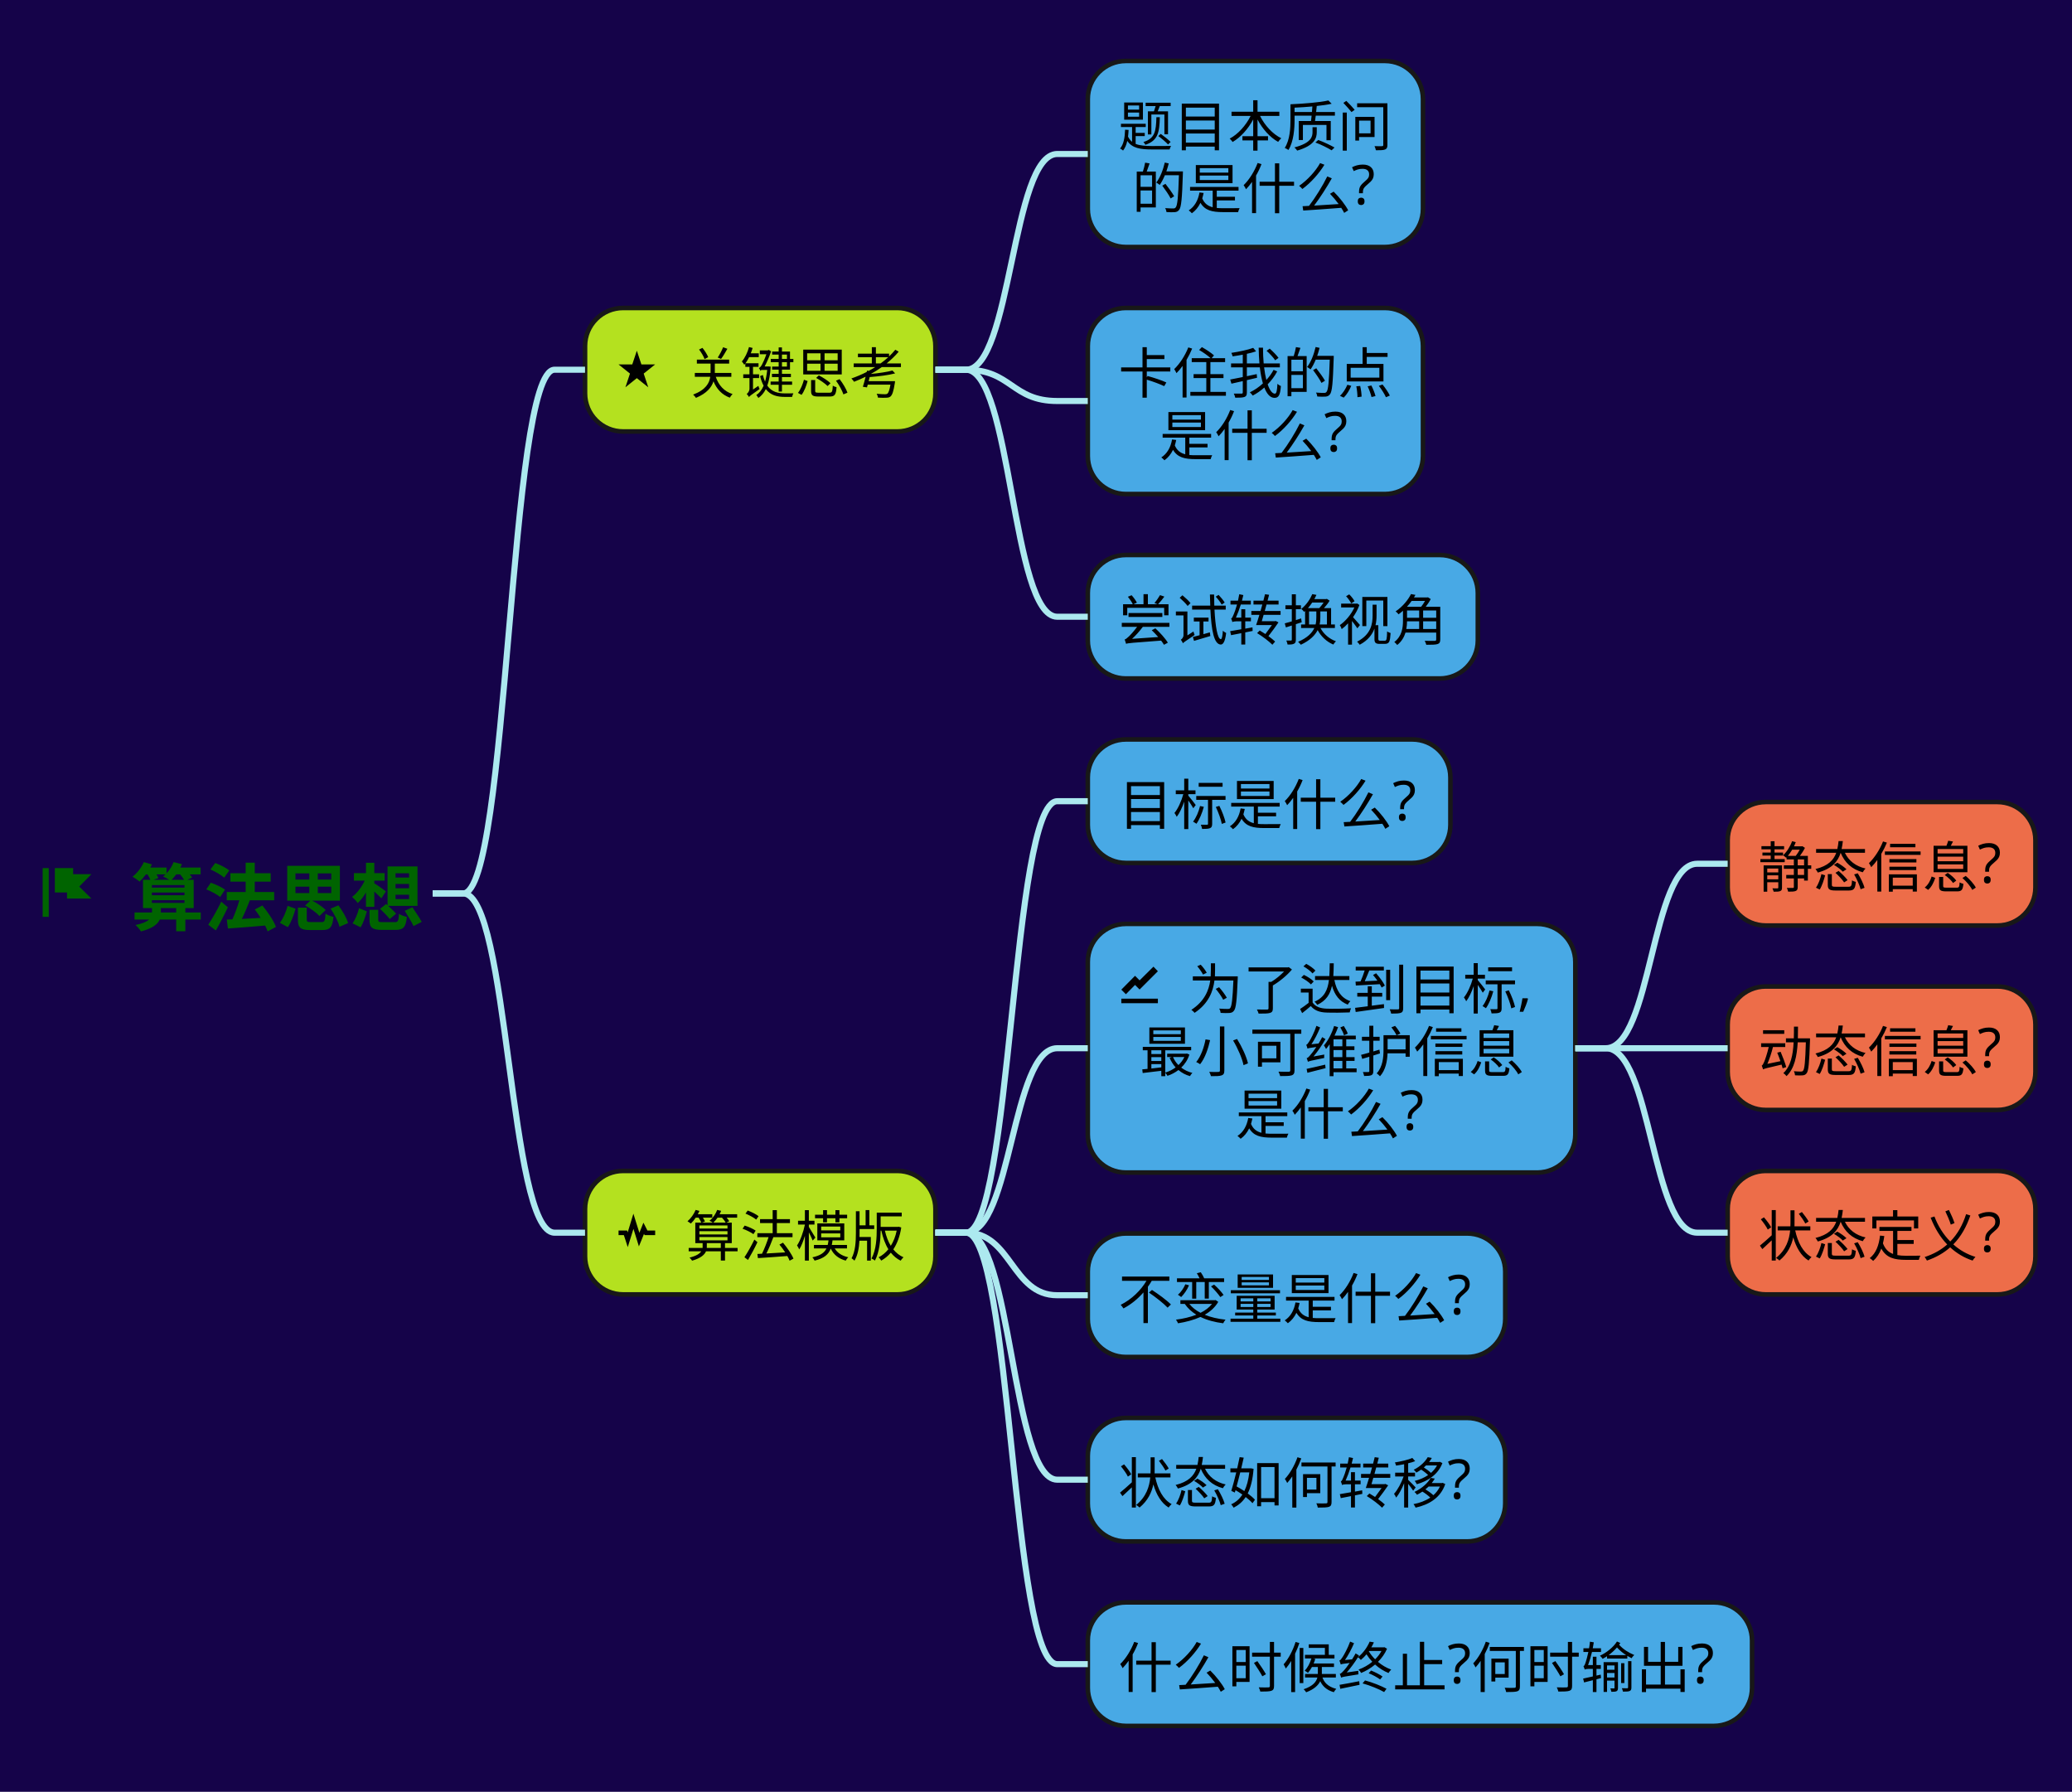
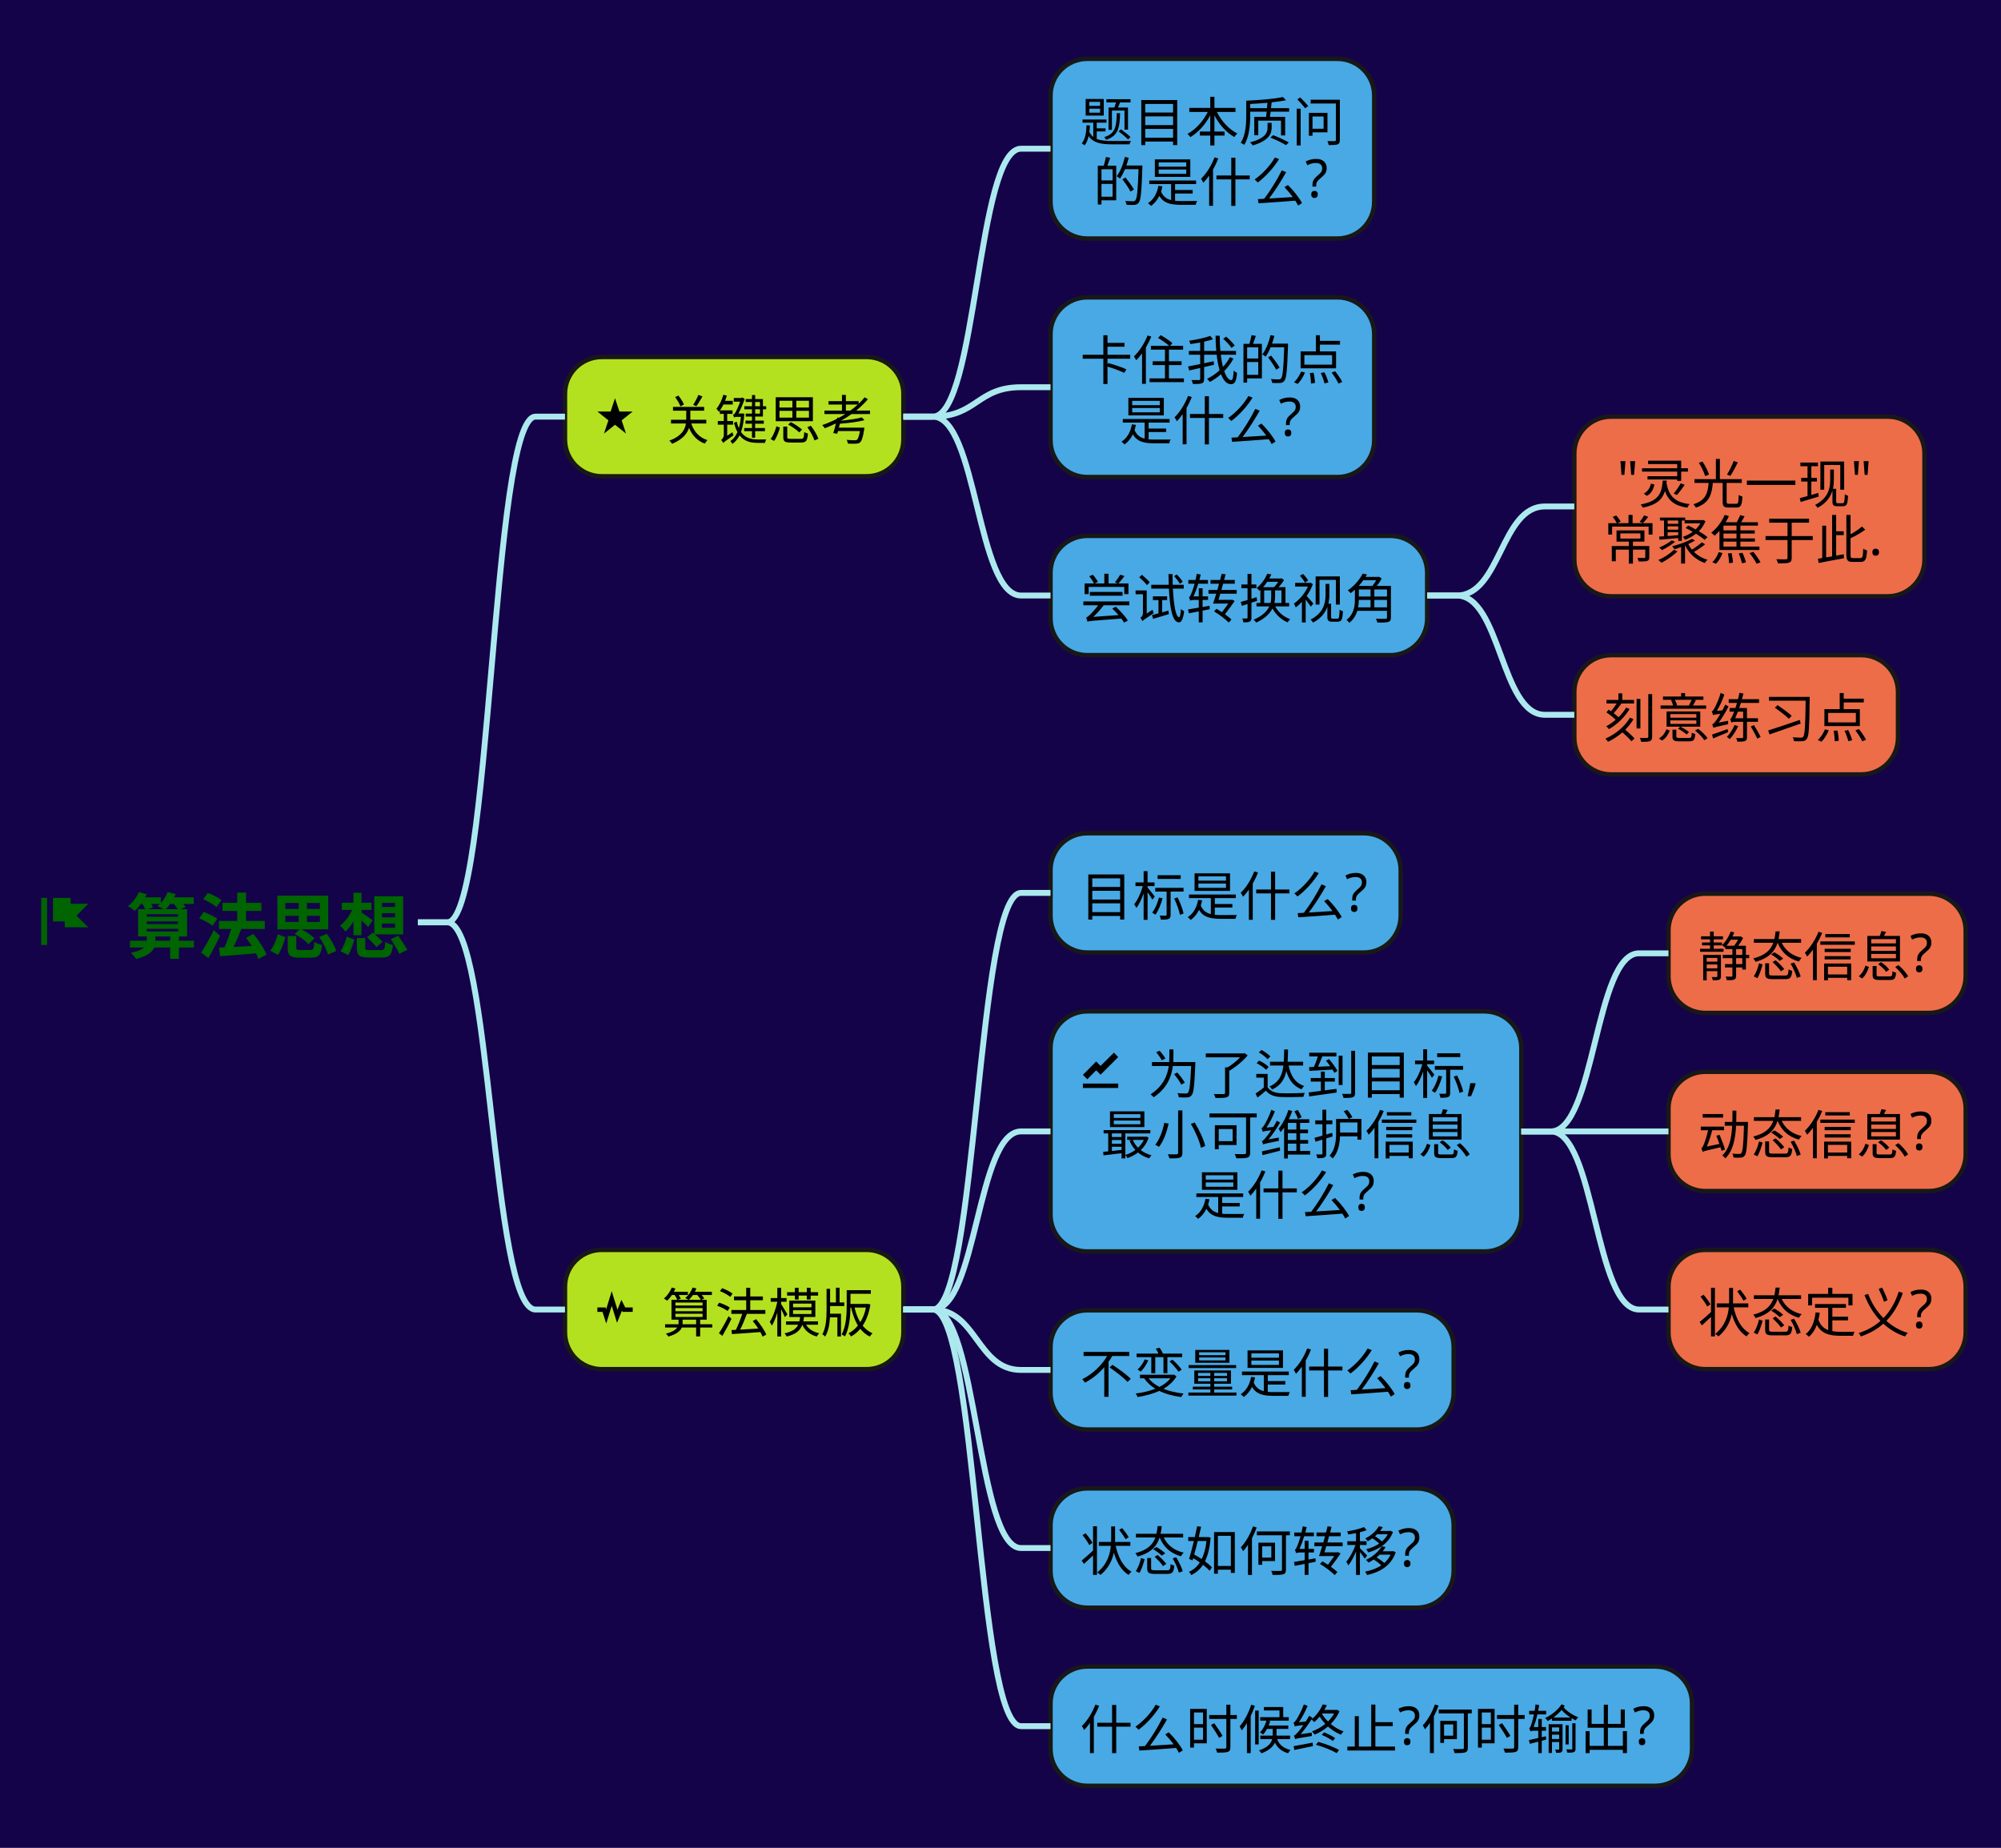
- <svg xmlns="http://www.w3.org/2000/svg" contentStyleType="text/css" data-diagram-type="MINDMAP" height="588px" preserveAspectRatio="none" style="width:680px;height:588px;background:#150349;" version="1.1" viewBox="0 0 680 588" width="680px" zoomAndPan="magnify">
+ <svg xmlns="http://www.w3.org/2000/svg" contentStyleType="text/css" data-diagram-type="MINDMAP" height="628px" preserveAspectRatio="none" style="width:680px;height:628px;background:#150349;" version="1.1" viewBox="0 0 680 628" width="680px" zoomAndPan="magnify">
  <defs />
  <g>
-     <rect fill="#150349" height="588" style="stroke:none;stroke-width:1;" width="680" x="0" y="0" />
-     <path d="M14,284.875 L14,300.875 L16,300.875 L16,284.875 L14,284.875 M18,284.875 L18,292.875 L22,292.875 L22,294.875 L30,294.875 L26,290.935 L30,286.875 L24,286.875 L24,284.875 L18,284.875" fill="#006400" />
-     <text fill="#006400" font-family="KaiTi" font-size="24" font-weight="bold" lengthAdjust="spacing" textLength="99" x="43" y="303.5">算法思想</text>
-     <rect fill="#B4E11F" height="40.531" rx="12.5" ry="12.5" style="stroke:#181818;stroke-width:1.5;" width="115" x="192" y="101.062" />
-     <path d="M209,115.094 L207.5,119.594 L203,119.594 L206.75,122.594 L205.25,127.094 L209,124.094 L212.75,127.094 L211.25,122.594 L215,119.594 L210.5,119.594 L209,115.094" fill="#000000" />
-     <text fill="#000000" font-family="KaiTi" font-size="18" lengthAdjust="spacing" textLength="72" x="225" y="129.062">关键思考</text>
+     <rect fill="#150349" height="628" style="stroke:none;stroke-width:1;" width="680" x="0" y="0" />
+     <path d="M14,305.141 L14,321.141 L16,321.141 L16,305.141 L14,305.141 M18,305.141 L18,313.141 L22,313.141 L22,315.141 L30,315.141 L26,311.201 L30,307.141 L24,307.141 L24,305.141 L18,305.141" fill="#006400" />
+     <text fill="#006400" font-family="KaiTi" font-size="24" font-weight="bold" lengthAdjust="spacing" textLength="99" x="43" y="323.766">算法思想</text>
+     <rect fill="#B4E11F" height="40.531" rx="12.5" ry="12.5" style="stroke:#181818;stroke-width:1.5;" width="115" x="192" y="121.328" />
+     <path d="M209,135.359 L207.5,139.859 L203,139.859 L206.75,142.859 L205.25,147.359 L209,144.359 L212.75,147.359 L211.25,142.859 L215,139.859 L210.5,139.859 L209,135.359" fill="#000000" />
+     <text fill="#000000" font-family="KaiTi" font-size="18" lengthAdjust="spacing" textLength="72" x="225" y="149.328">关键思考</text>
    <rect fill="#48A9E5" height="61.062" rx="12.5" ry="12.5" style="stroke:#181818;stroke-width:1.5;" width="110" x="357" y="20" />
    <text fill="#000000" font-family="KaiTi" font-size="18" lengthAdjust="spacing" textLength="90" x="367" y="48">题目本质问</text>
    <text fill="#000000" font-family="KaiTi" font-size="18" lengthAdjust="spacing" textLength="81" x="371.5" y="68.531">的是什么?</text>
-     <path d="M307,121.328 L317,121.328 C332,121.328 332,50.531 347,50.531 L357,50.531" fill="none" style="stroke:#ACE9EF;stroke-width:2;" />
+     <path d="M307,141.594 L317,141.594 C332,141.594 332,50.531 347,50.531 L357,50.531" fill="none" style="stroke:#ACE9EF;stroke-width:2;" />
    <rect fill="#48A9E5" height="61.062" rx="12.5" ry="12.5" style="stroke:#181818;stroke-width:1.5;" width="110" x="357" y="101.062" />
    <text fill="#000000" font-family="KaiTi" font-size="18" lengthAdjust="spacing" textLength="90" x="367" y="129.062">卡住我的点</text>
    <text fill="#000000" font-family="KaiTi" font-size="18" lengthAdjust="spacing" textLength="63" x="380.5" y="149.594">是什么?</text>
-     <path d="M307,121.328 L317,121.328 C332,121.328 332,131.594 347,131.594 L357,131.594" fill="none" style="stroke:#ACE9EF;stroke-width:2;" />
+     <path d="M307,141.594 L317,141.594 C332,141.594 332,131.594 347,131.594 L357,131.594" fill="none" style="stroke:#ACE9EF;stroke-width:2;" />
    <rect fill="#48A9E5" height="40.531" rx="12.5" ry="12.5" style="stroke:#181818;stroke-width:1.5;" width="128" x="357" y="182.125" />
    <text fill="#000000" font-family="KaiTi" font-size="18" lengthAdjust="spacing" textLength="108" x="367" y="210.125">尝试转换视角</text>
-     <path d="M307,121.328 L317,121.328 C332,121.328 332,202.391 347,202.391 L357,202.391" fill="none" style="stroke:#ACE9EF;stroke-width:2;" />
-     <path d="M142,293.188 L152,293.188 C167,293.188 167,121.328 182,121.328 L192,121.328" fill="none" style="stroke:#ACE9EF;stroke-width:2;" />
-     <rect fill="#B4E11F" height="40.531" rx="12.5" ry="12.5" style="stroke:#181818;stroke-width:1.5;" width="115" x="192" y="384.25" />
-     <path d="M207.875,398.281 L207.17,400.576 L206,404.416 L205.955,404.326 L205.82,403.816 L203,403.816 L203,405.316 L204.74,405.316 L205.31,407.056 L206.015,409.261 L206.72,407.011 L207.89,403.261 L209.06,407.011 L209.675,409.021 L210.47,407.101 L211.355,404.896 L211.55,405.316 L215.015,405.316 L215.015,403.816 L212.48,403.816 L211.91,402.691 L211.16,401.236 L210.545,402.781 L209.84,404.566 L208.58,400.576 L207.875,398.281" fill="#000000" />
-     <text fill="#000000" font-family="KaiTi" font-size="18" lengthAdjust="spacing" textLength="72" x="225" y="412.25">算法模版</text>
-     <rect fill="#48A9E5" height="40.531" rx="12.5" ry="12.5" style="stroke:#181818;stroke-width:1.5;" width="119" x="357" y="242.656" />
-     <text fill="#000000" font-family="KaiTi" font-size="18" lengthAdjust="spacing" textLength="99" x="367" y="270.656">目标是什么?</text>
-     <path d="M307,404.516 L317,404.516 C332,404.516 332,262.922 347,262.922 L357,262.922" fill="none" style="stroke:#ACE9EF;stroke-width:2;" />
-     <rect fill="#48A9E5" height="81.594" rx="12.5" ry="12.5" style="stroke:#181818;stroke-width:1.5;" width="160" x="357" y="303.188" />
-     <path d="M378.545,317.219 L374,321.719 L372.5,320.219 L368,324.764 L369.5,326.264 L372.5,323.219 L374,324.719 L380,318.719 L378.545,317.219 M368,327.719 L368,329.219 L380,329.219 L380,327.719 L368,327.719" fill="#000000" />
-     <text fill="#000000" font-family="KaiTi" font-size="18" lengthAdjust="spacing" textLength="117" x="390" y="331.188">为了达到目标,</text>
-     <text fill="#000000" font-family="KaiTi" font-size="18" lengthAdjust="spacing" textLength="126" x="374" y="351.719">最小可维护信息</text>
-     <text fill="#000000" font-family="KaiTi" font-size="18" lengthAdjust="spacing" textLength="63" x="405.5" y="372.25">是什么?</text>
-     <rect fill="#ED6D49" height="40.531" rx="12.5" ry="12.5" style="stroke:#181818;stroke-width:1.5;" width="101" x="567" y="263.188" />
-     <text fill="#000000" font-family="KaiTi" font-size="18" lengthAdjust="spacing" textLength="81" x="577" y="291.188">静态信息?</text>
-     <path d="M517,343.984 L527,343.984 C542,343.984 542,283.453 557,283.453 L567,283.453" fill="none" style="stroke:#ACE9EF;stroke-width:2;" />
-     <rect fill="#ED6D49" height="40.531" rx="12.5" ry="12.5" style="stroke:#181818;stroke-width:1.5;" width="101" x="567" y="323.719" />
-     <text fill="#000000" font-family="KaiTi" font-size="18" lengthAdjust="spacing" textLength="81" x="577" y="351.719">动态信息?</text>
-     <path d="M517,343.984 L527,343.984 C542,343.984 542,343.984 557,343.984 L567,343.984" fill="none" style="stroke:#ACE9EF;stroke-width:2;" />
-     <rect fill="#ED6D49" height="40.531" rx="12.5" ry="12.5" style="stroke:#181818;stroke-width:1.5;" width="101" x="567" y="384.25" />
-     <text fill="#000000" font-family="KaiTi" font-size="18" lengthAdjust="spacing" textLength="81" x="577" y="412.25">状态定义?</text>
-     <path d="M517,343.984 L527,343.984 C542,343.984 542,404.516 557,404.516 L567,404.516" fill="none" style="stroke:#ACE9EF;stroke-width:2;" />
-     <path d="M307,404.516 L317,404.516 C332,404.516 332,343.984 347,343.984 L357,343.984" fill="none" style="stroke:#ACE9EF;stroke-width:2;" />
-     <rect fill="#48A9E5" height="40.531" rx="12.5" ry="12.5" style="stroke:#181818;stroke-width:1.5;" width="137" x="357" y="404.781" />
-     <text fill="#000000" font-family="KaiTi" font-size="18" lengthAdjust="spacing" textLength="117" x="367" y="432.781">不变量是什么?</text>
-     <path d="M307,404.516 L317,404.516 C332,404.516 332,425.047 347,425.047 L357,425.047" fill="none" style="stroke:#ACE9EF;stroke-width:2;" />
-     <rect fill="#48A9E5" height="40.531" rx="12.5" ry="12.5" style="stroke:#181818;stroke-width:1.5;" width="137" x="357" y="465.312" />
-     <text fill="#000000" font-family="KaiTi" font-size="18" lengthAdjust="spacing" textLength="117" x="367" y="493.312">状态如何转移?</text>
-     <path d="M307,404.516 L317,404.516 C332,404.516 332,485.578 347,485.578 L357,485.578" fill="none" style="stroke:#ACE9EF;stroke-width:2;" />
-     <rect fill="#48A9E5" height="40.531" rx="12.5" ry="12.5" style="stroke:#181818;stroke-width:1.5;" width="218" x="357" y="525.844" />
-     <text fill="#000000" font-family="KaiTi" font-size="18" lengthAdjust="spacing" textLength="198" x="367" y="553.844">什么时候终止?何时输出?</text>
-     <path d="M307,404.516 L317,404.516 C332,404.516 332,546.109 347,546.109 L357,546.109" fill="none" style="stroke:#ACE9EF;stroke-width:2;" />
-     <path d="M142,293.188 L152,293.188 C167,293.188 167,404.516 182,404.516 L192,404.516" fill="none" style="stroke:#ACE9EF;stroke-width:2;" />
+     <rect fill="#ED6D49" height="61.062" rx="12.5" ry="12.5" style="stroke:#181818;stroke-width:1.5;" width="119" x="535" y="141.594" />
+     <text fill="#000000" font-family="KaiTi" font-size="18" lengthAdjust="spacing" textLength="90" x="549.5" y="169.594">"灵光一现"</text>
+     <text fill="#000000" font-family="KaiTi" font-size="18" lengthAdjust="spacing" textLength="99" x="545" y="190.125">常聚焦于此.</text>
+     <path d="M485,202.391 L495,202.391 C510,202.391 510,172.125 525,172.125 L535,172.125" fill="none" style="stroke:#ACE9EF;stroke-width:2;" />
+     <rect fill="#ED6D49" height="40.531" rx="12.5" ry="12.5" style="stroke:#181818;stroke-width:1.5;" width="110" x="535" y="222.656" />
+     <text fill="#000000" font-family="KaiTi" font-size="18" lengthAdjust="spacing" textLength="90" x="545" y="250.656">刻意练习点</text>
+     <path d="M485,202.391 L495,202.391 C510,202.391 510,242.922 525,242.922 L535,242.922" fill="none" style="stroke:#ACE9EF;stroke-width:2;" />
+     <path d="M307,141.594 L317,141.594 C332,141.594 332,202.391 347,202.391 L357,202.391" fill="none" style="stroke:#ACE9EF;stroke-width:2;" />
+     <path d="M142,313.453 L152,313.453 C167,313.453 167,141.594 182,141.594 L192,141.594" fill="none" style="stroke:#ACE9EF;stroke-width:2;" />
+     <rect fill="#B4E11F" height="40.531" rx="12.5" ry="12.5" style="stroke:#181818;stroke-width:1.5;" width="115" x="192" y="424.781" />
+     <path d="M207.875,438.812 L207.17,441.108 L206,444.947 L205.955,444.858 L205.82,444.348 L203,444.348 L203,445.848 L204.74,445.848 L205.31,447.587 L206.015,449.793 L206.72,447.543 L207.89,443.793 L209.06,447.543 L209.675,449.553 L210.47,447.632 L211.355,445.428 L211.55,445.848 L215.015,445.848 L215.015,444.348 L212.48,444.348 L211.91,443.223 L211.16,441.767 L210.545,443.312 L209.84,445.098 L208.58,441.108 L207.875,438.812" fill="#000000" />
+     <text fill="#000000" font-family="KaiTi" font-size="18" lengthAdjust="spacing" textLength="72" x="225" y="452.781">算法模版</text>
+     <rect fill="#48A9E5" height="40.531" rx="12.5" ry="12.5" style="stroke:#181818;stroke-width:1.5;" width="119" x="357" y="283.188" />
+     <text fill="#000000" font-family="KaiTi" font-size="18" lengthAdjust="spacing" textLength="99" x="367" y="311.188">目标是什么?</text>
+     <path d="M307,445.047 L317,445.047 C332,445.047 332,303.453 347,303.453 L357,303.453" fill="none" style="stroke:#ACE9EF;stroke-width:2;" />
+     <rect fill="#48A9E5" height="81.594" rx="12.5" ry="12.5" style="stroke:#181818;stroke-width:1.5;" width="160" x="357" y="343.719" />
+     <path d="M378.545,357.75 L374,362.25 L372.5,360.75 L368,365.295 L369.5,366.795 L372.5,363.75 L374,365.25 L380,359.25 L378.545,357.75 M368,368.25 L368,369.75 L380,369.75 L380,368.25 L368,368.25" fill="#000000" />
+     <text fill="#000000" font-family="KaiTi" font-size="18" lengthAdjust="spacing" textLength="117" x="390" y="371.719">为了达到目标,</text>
+     <text fill="#000000" font-family="KaiTi" font-size="18" lengthAdjust="spacing" textLength="126" x="374" y="392.25">最小可维护信息</text>
+     <text fill="#000000" font-family="KaiTi" font-size="18" lengthAdjust="spacing" textLength="63" x="405.5" y="412.781">是什么?</text>
+     <rect fill="#ED6D49" height="40.531" rx="12.5" ry="12.5" style="stroke:#181818;stroke-width:1.5;" width="101" x="567" y="303.719" />
+     <text fill="#000000" font-family="KaiTi" font-size="18" lengthAdjust="spacing" textLength="81" x="577" y="331.719">静态信息?</text>
+     <path d="M517,384.516 L527,384.516 C542,384.516 542,323.984 557,323.984 L567,323.984" fill="none" style="stroke:#ACE9EF;stroke-width:2;" />
+     <rect fill="#ED6D49" height="40.531" rx="12.5" ry="12.5" style="stroke:#181818;stroke-width:1.5;" width="101" x="567" y="364.25" />
+     <text fill="#000000" font-family="KaiTi" font-size="18" lengthAdjust="spacing" textLength="81" x="577" y="392.25">动态信息?</text>
+     <path d="M517,384.516 L527,384.516 C542,384.516 542,384.516 557,384.516 L567,384.516" fill="none" style="stroke:#ACE9EF;stroke-width:2;" />
+     <rect fill="#ED6D49" height="40.531" rx="12.5" ry="12.5" style="stroke:#181818;stroke-width:1.5;" width="101" x="567" y="424.781" />
+     <text fill="#000000" font-family="KaiTi" font-size="18" lengthAdjust="spacing" textLength="81" x="577" y="452.781">状态定义?</text>
+     <path d="M517,384.516 L527,384.516 C542,384.516 542,445.047 557,445.047 L567,445.047" fill="none" style="stroke:#ACE9EF;stroke-width:2;" />
+     <path d="M307,445.047 L317,445.047 C332,445.047 332,384.516 347,384.516 L357,384.516" fill="none" style="stroke:#ACE9EF;stroke-width:2;" />
+     <rect fill="#48A9E5" height="40.531" rx="12.5" ry="12.5" style="stroke:#181818;stroke-width:1.5;" width="137" x="357" y="445.312" />
+     <text fill="#000000" font-family="KaiTi" font-size="18" lengthAdjust="spacing" textLength="117" x="367" y="473.312">不变量是什么?</text>
+     <path d="M307,445.047 L317,445.047 C332,445.047 332,465.578 347,465.578 L357,465.578" fill="none" style="stroke:#ACE9EF;stroke-width:2;" />
+     <rect fill="#48A9E5" height="40.531" rx="12.5" ry="12.5" style="stroke:#181818;stroke-width:1.5;" width="137" x="357" y="505.844" />
+     <text fill="#000000" font-family="KaiTi" font-size="18" lengthAdjust="spacing" textLength="117" x="367" y="533.844">状态如何转移?</text>
+     <path d="M307,445.047 L317,445.047 C332,445.047 332,526.109 347,526.109 L357,526.109" fill="none" style="stroke:#ACE9EF;stroke-width:2;" />
+     <rect fill="#48A9E5" height="40.531" rx="12.5" ry="12.5" style="stroke:#181818;stroke-width:1.5;" width="218" x="357" y="566.375" />
+     <text fill="#000000" font-family="KaiTi" font-size="18" lengthAdjust="spacing" textLength="198" x="367" y="594.375">什么时候终止?何时输出?</text>
+     <path d="M307,445.047 L317,445.047 C332,445.047 332,586.641 347,586.641 L357,586.641" fill="none" style="stroke:#ACE9EF;stroke-width:2;" />
+     <path d="M142,313.453 L152,313.453 C167,313.453 167,445.047 182,445.047 L192,445.047" fill="none" style="stroke:#ACE9EF;stroke-width:2;" />
  </g>
</svg>
